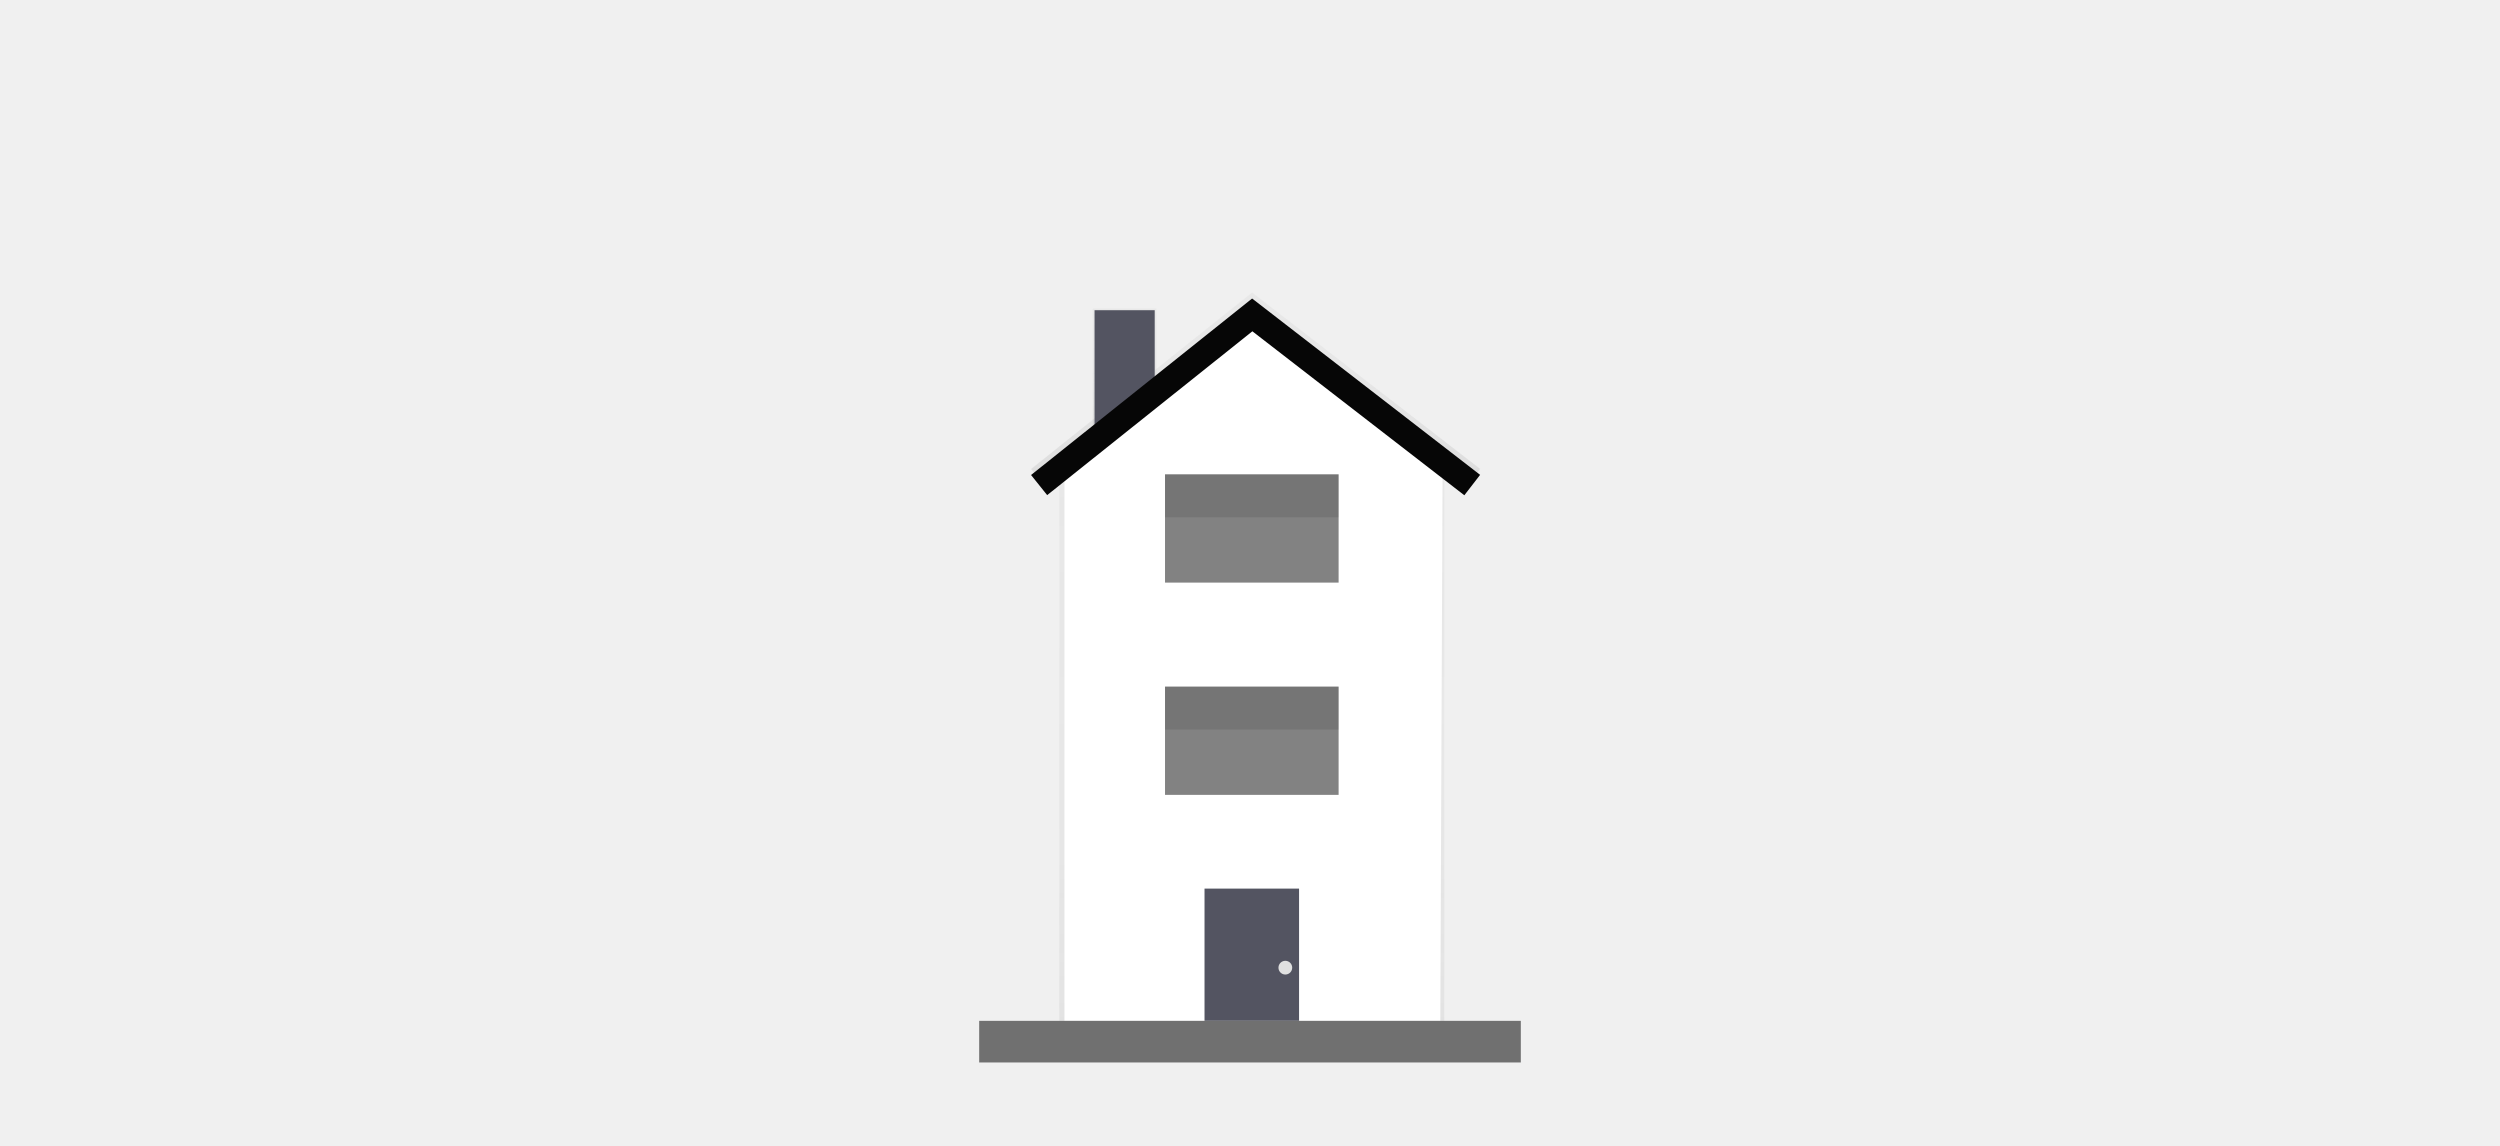
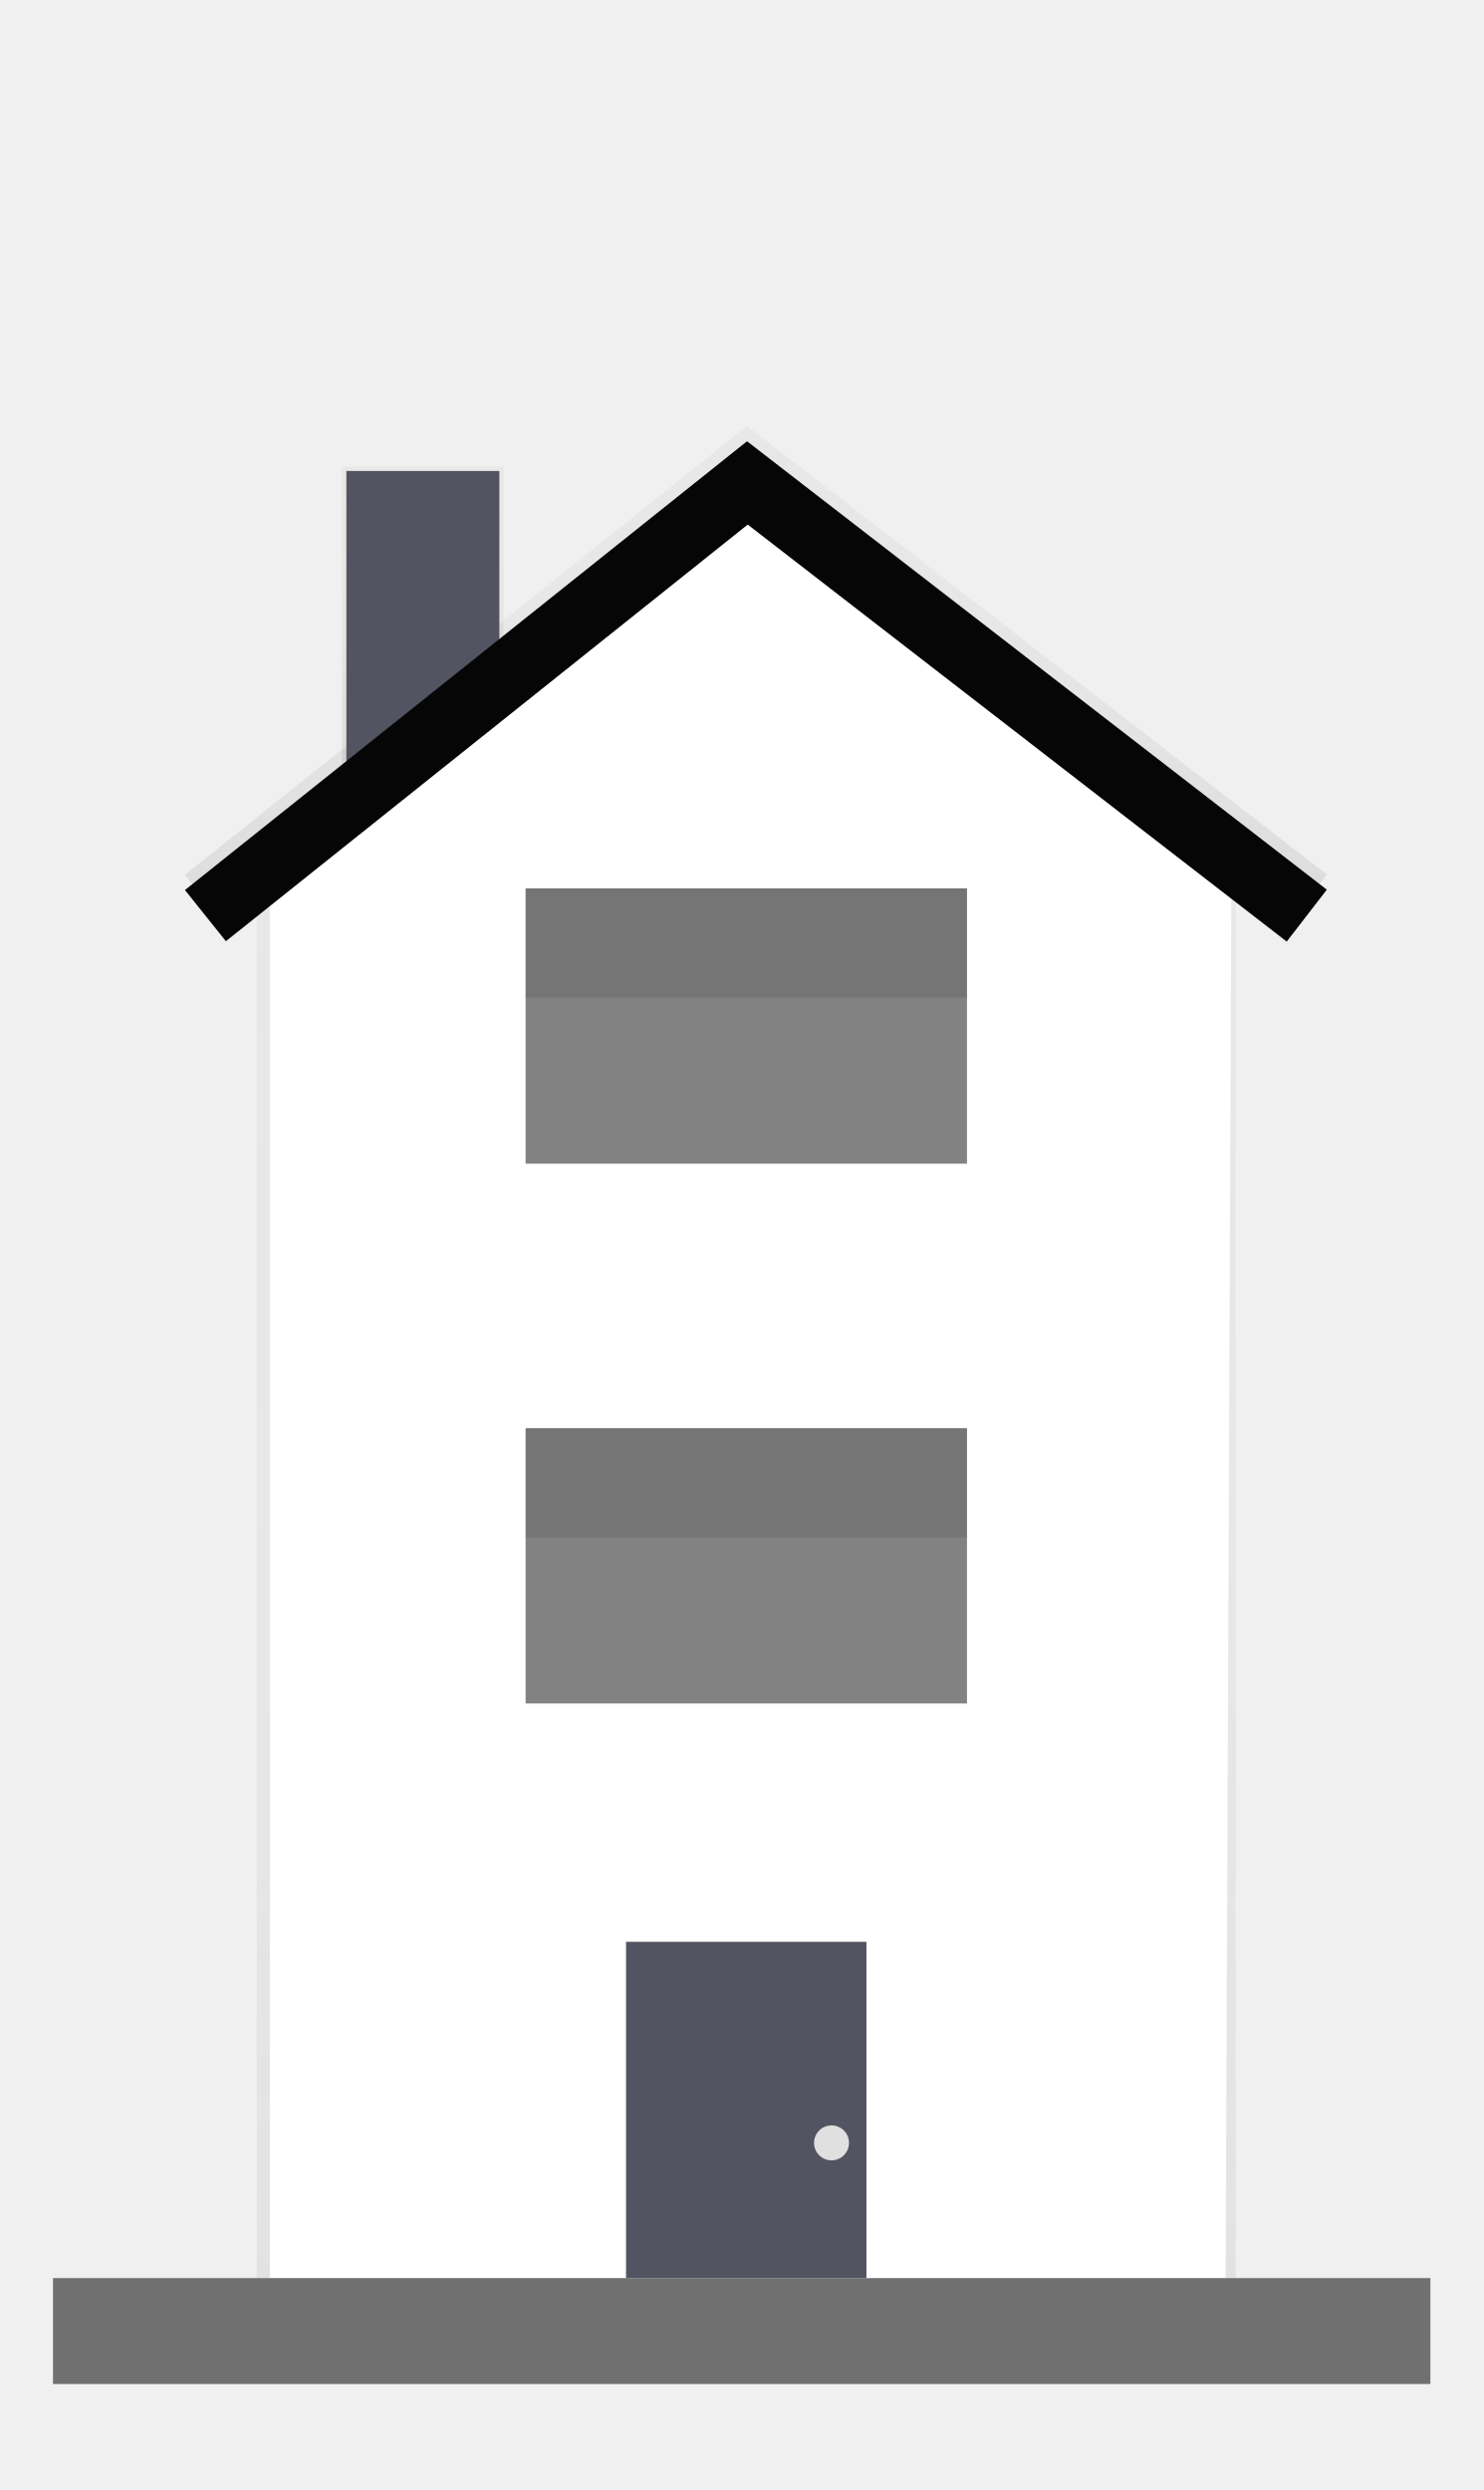
- <svg xmlns="http://www.w3.org/2000/svg" xmlns:xlink="http://www.w3.org/1999/xlink" width="120" height="55" viewBox="0 0 120 55">
+ <svg xmlns="http://www.w3.org/2000/svg" xmlns:xlink="http://www.w3.org/1999/xlink" width="28" height="47" viewBox="0 0 28 47">
  <defs>
    <clipPath id="clip-path">
      <rect id="Rectangle_498" data-name="Rectangle 498" width="28" height="40" transform="translate(370 257)" fill="#fff" stroke="#707070" stroke-width="1" />
    </clipPath>
    <linearGradient id="linear-gradient" x1="0.5" y1="1" x2="0.5" gradientUnits="objectBoundingBox">
      <stop offset="0" stop-color="gray" stop-opacity="0.251" />
      <stop offset="0.54" stop-color="gray" stop-opacity="0.122" />
      <stop offset="1" stop-color="gray" stop-opacity="0.102" />
    </linearGradient>
    <linearGradient id="linear-gradient-2" x1="0.5" x2="0.5" y2="0" xlink:href="#linear-gradient" />
    <clipPath id="clip-building-4">
-       <rect width="120" height="55" />
+       <rect width="28" height="47" />
    </clipPath>
  </defs>
  <g id="building-4" clip-path="url(#clip-building-4)">
-     <g id="Mask_Group_2" data-name="Mask Group 2" transform="translate(-324 -247)" clip-path="url(#clip-path)">
-       <g id="undraw_houses3_xwf7" transform="translate(373.491 261.041)">
-         <g id="Group_774" data-name="Group 774" transform="translate(2.964 0.766)" opacity="0.7">
-           <rect id="Rectangle_491" data-name="Rectangle 491" width="3.052" height="6.023" fill="url(#linear-gradient)" />
-         </g>
-         <g id="Group_775" data-name="Group 775" opacity="0.7">
-           <path id="Path_87" data-name="Path 87" d="M693.687,9.443,683.513,1.573l-9.85,7.864-.773-.966L683.5,0l10.944,8.464Z" transform="translate(-672.89)" fill="url(#linear-gradient-2)" />
-         </g>
-         <rect id="Rectangle_492" data-name="Rectangle 492" width="2.888" height="5.94" transform="translate(3.047 0.849)" fill="#535461" />
-         <g id="Group_776" data-name="Group 776" transform="translate(1.356 8.026)" opacity="0.7">
-           <path id="Path_88" data-name="Path 88" d="M699.23,86.82H680.75V46.884l9.32-.364,9.16.364Z" transform="translate(-680.75 -46.52)" fill="url(#linear-gradient-2)" />
-         </g>
-         <path id="Path_89" data-name="Path 89" d="M700.165,55.368H682.18V15.273l8.992-6.763,9.158,7.012Z" transform="translate(-680.577 -7.042)" fill="#fff" />
-         <rect id="Rectangle_493" data-name="Rectangle 493" width="8.332" height="5.197" transform="translate(6.43 18.916)" fill="#060606" opacity="0.5" />
-         <g id="Group_777" data-name="Group 777" transform="translate(6.43 18.916)" opacity="0.1">
-           <rect id="Rectangle_494" data-name="Rectangle 494" width="8.332" height="2.062" />
-         </g>
-         <rect id="Rectangle_495" data-name="Rectangle 495" width="8.332" height="5.197" transform="translate(6.43 8.727)" fill="#060606" opacity="0.5" />
-         <g id="Group_778" data-name="Group 778" transform="translate(6.43 8.727)" opacity="0.1">
-           <rect id="Rectangle_496" data-name="Rectangle 496" width="8.332" height="2.062" />
-         </g>
-         <path id="Path_90" data-name="Path 90" d="M693.687,11.114,683.513,3.243l-9.85,7.864-.773-.966L683.5,1.67l10.944,8.464Z" transform="translate(-672.89 -1.382)" fill="#060606" />
-         <g id="Group_779" data-name="Group 779" transform="translate(8.326 28.612)">
-           <rect id="Rectangle_497" data-name="Rectangle 497" width="4.538" height="7.59" fill="#535461" />
-           <circle id="Ellipse_420" data-name="Ellipse 420" cx="0.33" cy="0.33" r="0.33" transform="translate(3.549 3.465)" fill="#e0e0e0" />
+     <g id="Group_909" data-name="Group 909" transform="translate(-46 -6)">
+       <g id="Mask_Group_2" data-name="Mask Group 2" transform="translate(-324 -247)" clip-path="url(#clip-path)">
+         <g id="undraw_houses3_xwf7" transform="translate(373.491 261.041)">
+           <g id="Group_774" data-name="Group 774" transform="translate(2.964 0.766)" opacity="0.7">
+             <rect id="Rectangle_491" data-name="Rectangle 491" width="3.052" height="6.023" fill="url(#linear-gradient)" />
+           </g>
+           <g id="Group_775" data-name="Group 775" opacity="0.7">
+             <path id="Path_87" data-name="Path 87" d="M693.687,9.443,683.513,1.573l-9.85,7.864-.773-.966L683.5,0l10.944,8.464Z" transform="translate(-672.89)" fill="url(#linear-gradient-2)" />
+           </g>
+           <rect id="Rectangle_492" data-name="Rectangle 492" width="2.888" height="5.94" transform="translate(3.047 0.849)" fill="#535461" />
+           <g id="Group_776" data-name="Group 776" transform="translate(1.356 8.026)" opacity="0.7">
+             <path id="Path_88" data-name="Path 88" d="M699.23,86.82H680.75V46.884l9.32-.364,9.16.364Z" transform="translate(-680.75 -46.52)" fill="url(#linear-gradient-2)" />
+           </g>
+           <path id="Path_89" data-name="Path 89" d="M700.165,55.368H682.18V15.273l8.992-6.763,9.158,7.012Z" transform="translate(-680.577 -7.042)" fill="#fff" />
+           <rect id="Rectangle_493" data-name="Rectangle 493" width="8.332" height="5.197" transform="translate(6.43 18.916)" fill="#060606" opacity="0.5" />
+           <g id="Group_777" data-name="Group 777" transform="translate(6.43 18.916)" opacity="0.1">
+             <rect id="Rectangle_494" data-name="Rectangle 494" width="8.332" height="2.062" />
+           </g>
+           <rect id="Rectangle_495" data-name="Rectangle 495" width="8.332" height="5.197" transform="translate(6.43 8.727)" fill="#060606" opacity="0.5" />
+           <g id="Group_778" data-name="Group 778" transform="translate(6.43 8.727)" opacity="0.1">
+             <rect id="Rectangle_496" data-name="Rectangle 496" width="8.332" height="2.062" />
+           </g>
+           <path id="Path_90" data-name="Path 90" d="M693.687,11.114,683.513,3.243l-9.85,7.864-.773-.966L683.5,1.67l10.944,8.464Z" transform="translate(-672.89 -1.382)" fill="#060606" />
+           <g id="Group_779" data-name="Group 779" transform="translate(8.326 28.612)">
+             <rect id="Rectangle_497" data-name="Rectangle 497" width="4.538" height="7.59" fill="#535461" />
+             <circle id="Ellipse_420" data-name="Ellipse 420" cx="0.33" cy="0.33" r="0.33" transform="translate(3.549 3.465)" fill="#e0e0e0" />
+           </g>
        </g>
      </g>
-     </g>
-     <g id="Rectangle_505" data-name="Rectangle 505" transform="translate(47 49)" fill="#fff" stroke="#707070" stroke-width="1">
-       <rect width="26" height="2" stroke="none" />
-       <rect x="0.5" y="0.5" width="25" height="1" fill="none" />
+       <g id="Rectangle_505" data-name="Rectangle 505" transform="translate(47 49)" fill="#fff" stroke="#707070" stroke-width="1">
+         <rect width="26" height="2" stroke="none" />
+         <rect x="0.5" y="0.5" width="25" height="1" fill="none" />
+       </g>
    </g>
  </g>
</svg>
